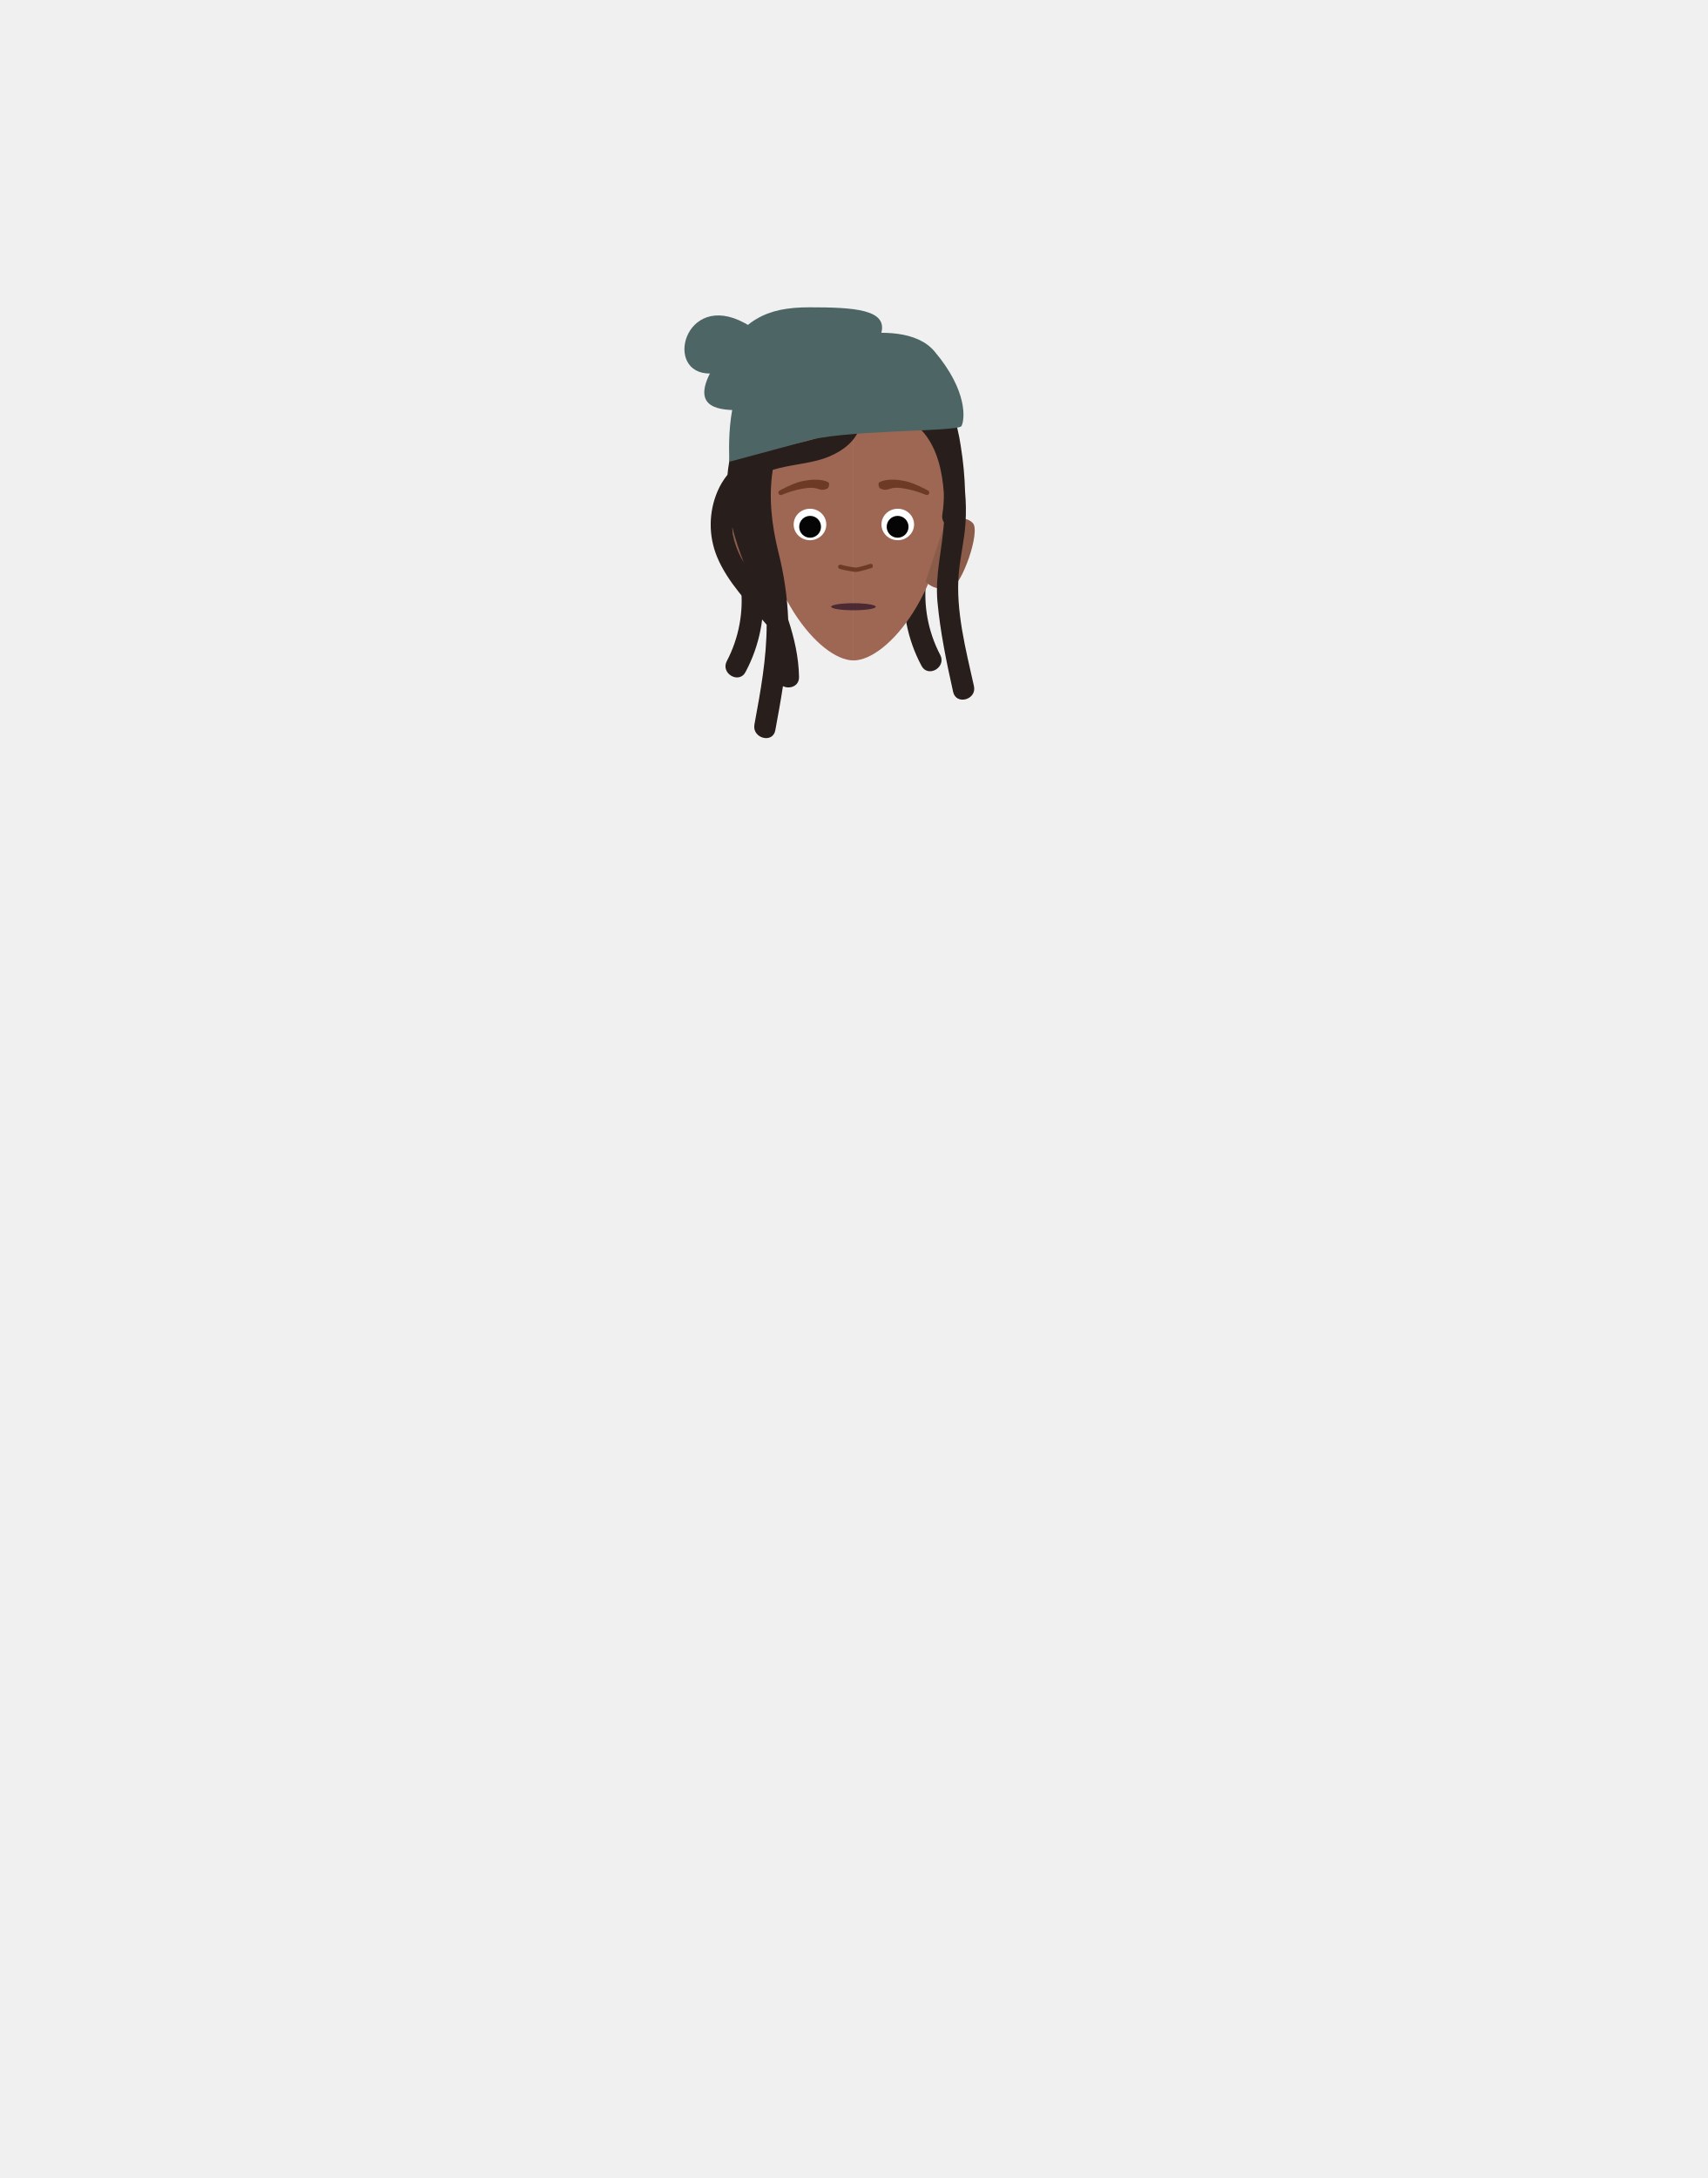
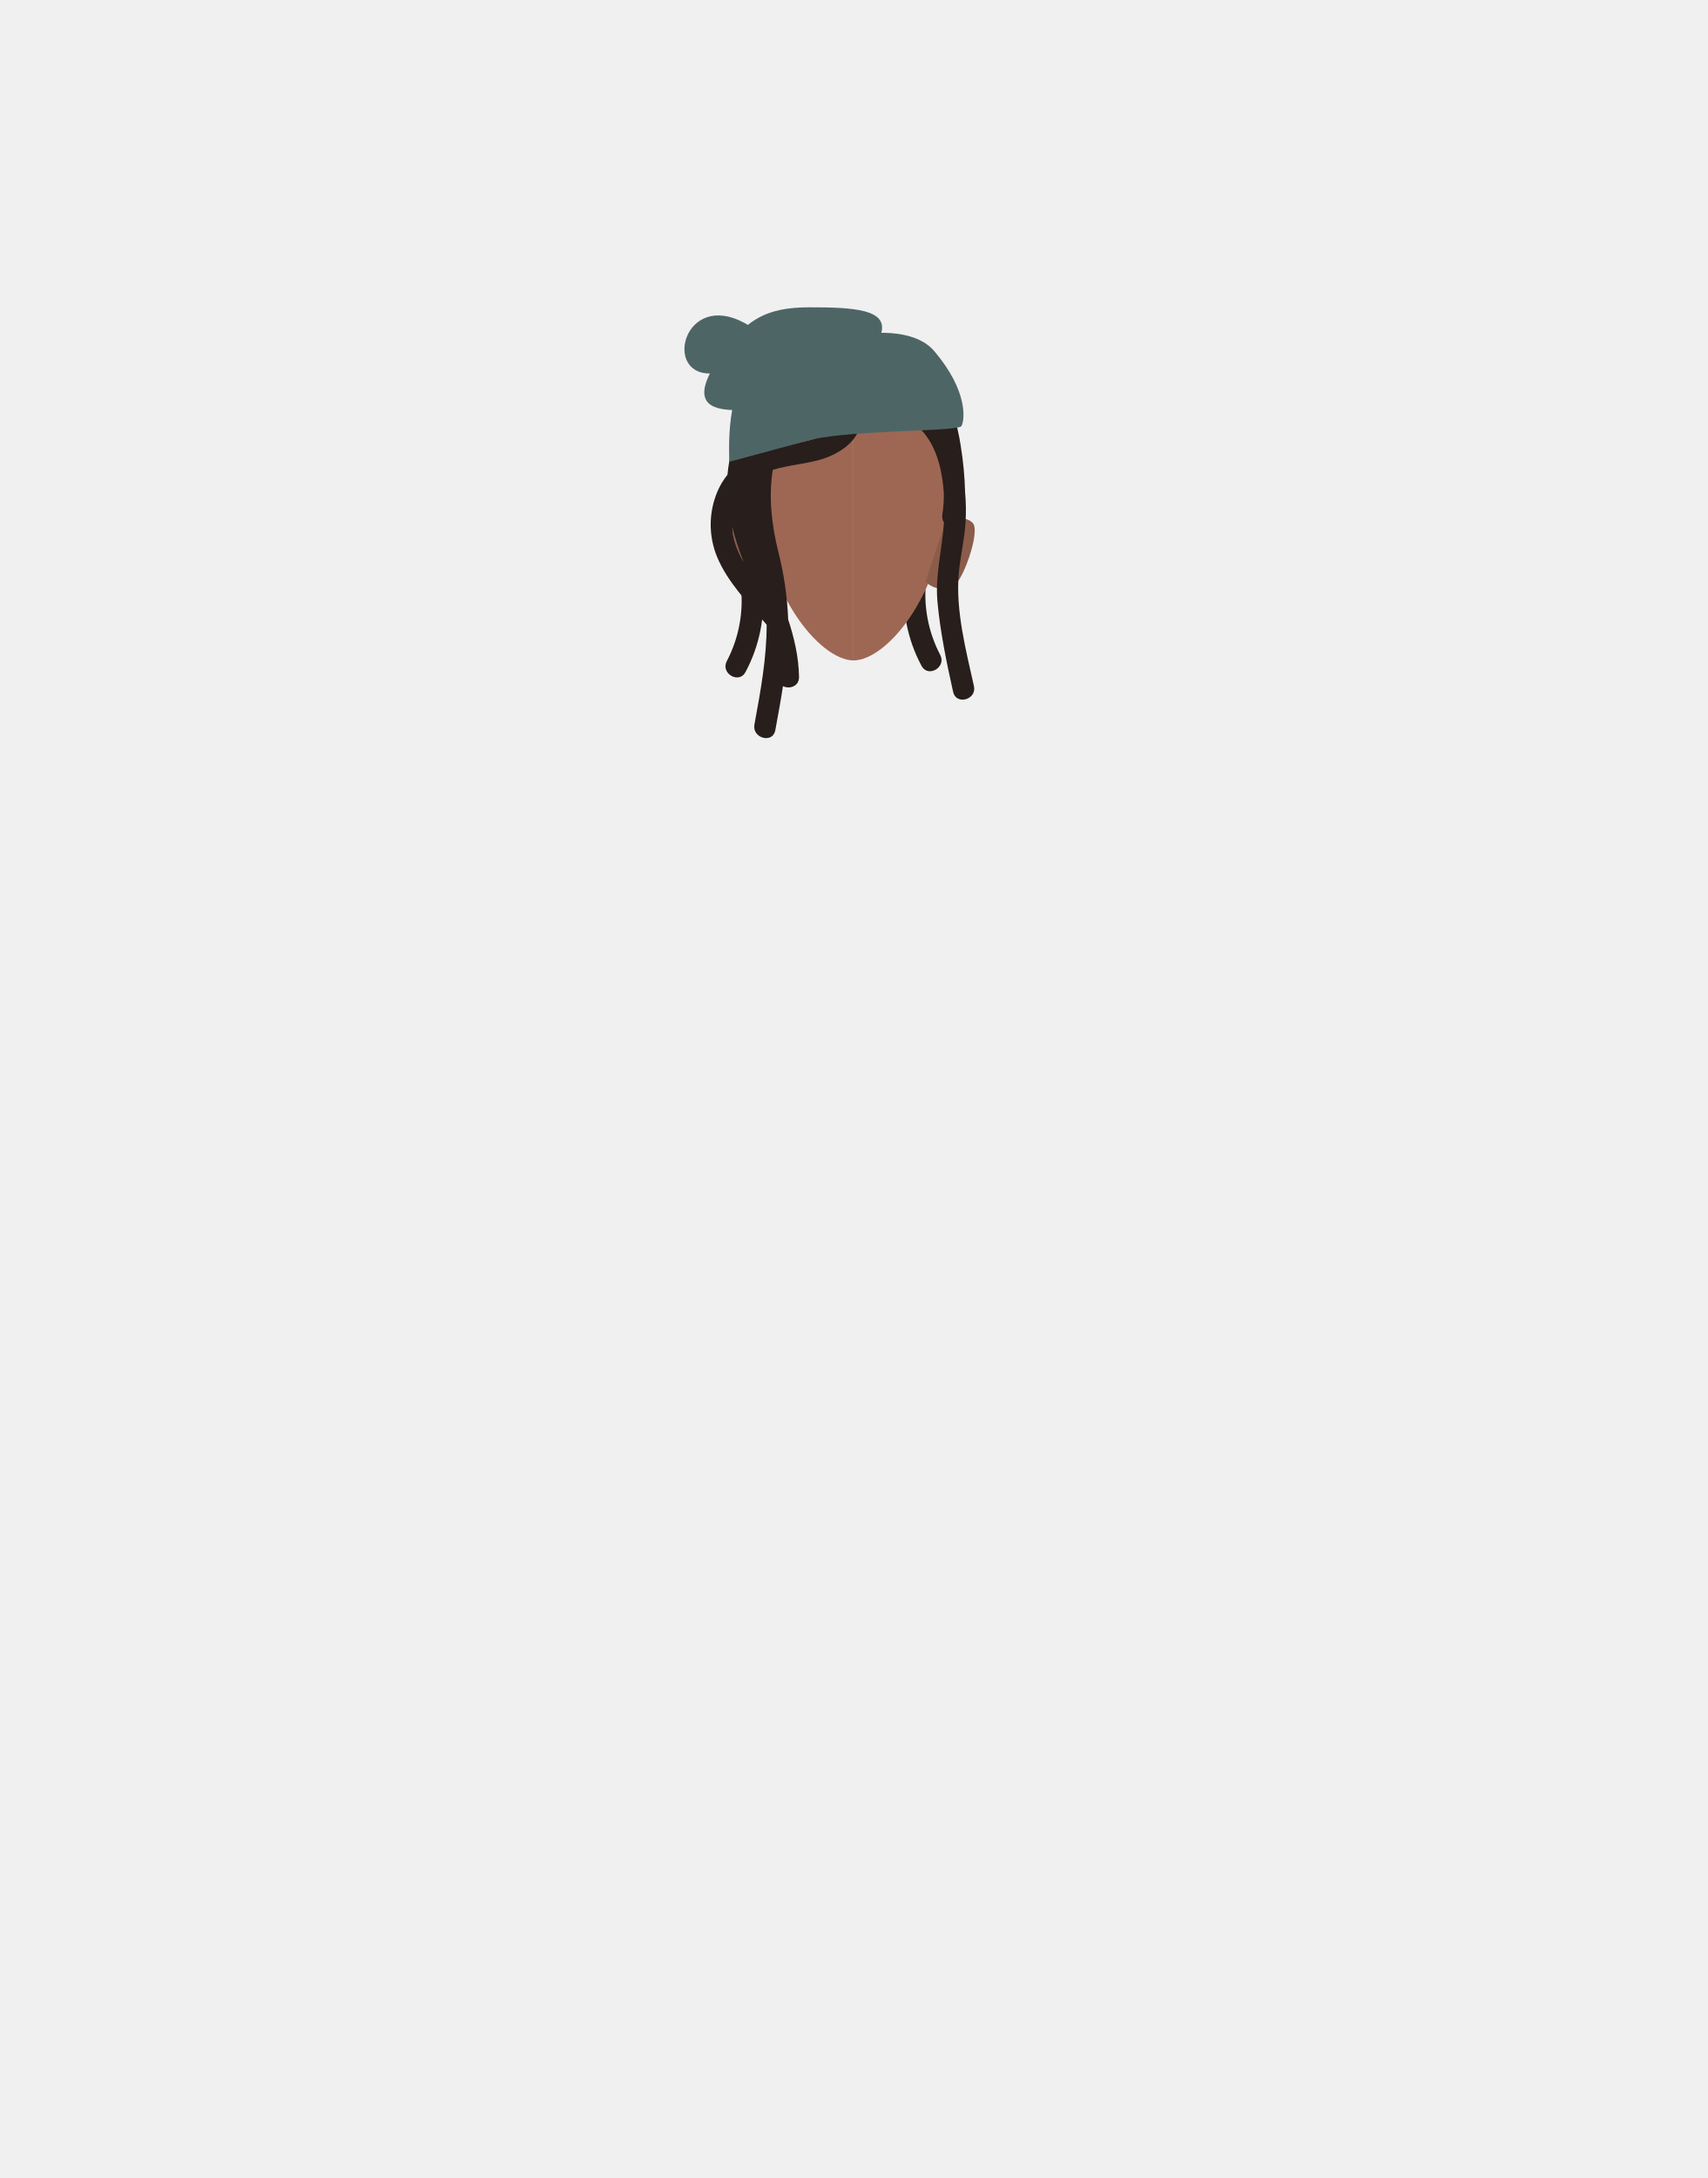
<svg xmlns="http://www.w3.org/2000/svg" viewBox="0 0 788 1005">
  <defs>
-     <style>.cls-1,.cls-14{fill:none;}.cls-2{fill:#281e1b;}.cls-3{fill:#9e6754;}.cls-4{fill:#8c5c4b;}.cls-5{clip-path:url(#clip-path);}.cls-6{fill:#6d3b25;}.cls-7{clip-path:url(#clip-path-2);}.cls-8{clip-path:url(#clip-path-3);}.cls-9{fill:#fff;}.cls-10{clip-path:url(#clip-path-4);}.cls-11{clip-path:url(#clip-path-5);}.cls-12{fill:#050505;}.cls-13{clip-path:url(#clip-path-6);}.cls-14{stroke:#6d3b25;stroke-linecap:round;stroke-miterlimit:10;stroke-width:2px;}.cls-15{fill:#4c2a33;}.cls-16{fill:#4e6566;}</style>
-     <clipPath id="clip-path">
-       <polygon class="cls-1" points="405.48 221.31 405.48 221.31 428.91 221.31 428.91 228.43 405.48 228.43 405.48 221.31" />
-     </clipPath>
-     <clipPath id="clip-path-2">
-       <polygon class="cls-1" points="382.72 221.31 382.72 221.31 359.29 221.31 359.29 228.43 382.72 228.43 382.72 221.31" />
-     </clipPath>
-     <clipPath id="clip-path-3">
-       <polygon class="cls-1" points="406.83 234.76 406.83 234.76 421.89 234.76 421.89 249.27 406.83 249.27 406.83 234.76" />
-     </clipPath>
-     <clipPath id="clip-path-4">
-       <polygon class="cls-1" points="381.37 234.76 381.37 234.76 366.3 234.76 366.3 249.27 381.37 249.27 381.37 234.76" />
-     </clipPath>
-     <clipPath id="clip-path-5">
-       <polygon class="cls-1" points="409.26 238.04 409.26 238.04 419.33 238.04 419.33 248.11 409.26 248.11 409.26 238.04" />
-     </clipPath>
-     <clipPath id="clip-path-6">
-       <polygon class="cls-1" points="378.94 238.04 378.94 238.04 368.87 238.04 368.87 248.11 378.94 248.11 378.94 238.04" />
-     </clipPath>
+     <style>.cls-1{fill:#281e1b;}.cls-2{fill:#9e6754;}.cls-3{fill:#8c5c4b;}.cls-4{fill:#4e6566;}</style>
  </defs>
  <g id="Calque_9" data-name="Calque 9">
-     <path class="cls-2" d="M427.5,267.4c.69-6.39-9.31-6.34-10,0a69.28,69.28,0,0,0,7.82,39.84c3,5.7,11.63.65,8.63-5.05A59.93,59.93,0,0,1,427.5,267.4Z" />
-     <path class="cls-3" d="M393.94,180.13c23.91,0,43.28,11.2,43.28,45.61,0,46-27.44,79-43.28,79" />
-     <path class="cls-4" d="M427.2,268.29l8.14-24.49s7.88-8.13,13.62-2.49c3.82,3.75-5.09,29-10,30C430.66,273.07,427.2,268.29,427.2,268.29Z" />
-     <path class="cls-4" d="M360.8,268.29l-8.14-24.49s-7.88-8.13-13.62-2.49c-3.82,3.75,5.09,29,10,30C357.34,273.07,360.8,268.29,360.8,268.29Z" />
-     <path class="cls-3" d="M393.94,180.13c-23.9,0-43.28,11.2-43.28,45.61,0,46,27.45,79,43.28,79" />
-     <g class="cls-5">
-       <path class="cls-6" d="M427.79,228.43a1.12,1.12,0,0,1-.44-.09,47.85,47.85,0,0,0-7.19-2.35c-7.86-1.78-8.37-.54-11.09,0a4.93,4.93,0,0,1-3.09-.78c-.4-.47-.75-2.14-.28-2.55.2-.17,3.71-2.56,12.72-.52,3.75.85,9.66,4.08,9.81,4.15a1.12,1.12,0,0,1-.44,2.15Z" />
-     </g>
-     <g class="cls-7">
-       <path class="cls-6" d="M360.41,228.43a1.15,1.15,0,0,0,.44-.09A47.39,47.39,0,0,1,368,226c7.86-1.78,8.36-.54,11.08,0a4.94,4.94,0,0,0,3.1-.78c.39-.47.75-2.14.28-2.55-.21-.17-3.71-2.56-12.72-.52-3.75.85-9.66,4.08-9.81,4.15a1.12,1.12,0,0,0,.44,2.15Z" />
-     </g>
-     <g class="cls-8">
-       <ellipse class="cls-9" cx="414.36" cy="242.01" rx="7.53" ry="7.26" />
-     </g>
-     <g class="cls-10">
-       <ellipse class="cls-9" cx="373.84" cy="242.01" rx="7.53" ry="7.26" />
-     </g>
-     <g class="cls-11">
-       <circle class="cls-12" cx="414.29" cy="243.08" r="5.04" />
-     </g>
-     <g class="cls-13">
-       <circle class="cls-12" cx="373.9" cy="243.08" r="5.04" />
-     </g>
-     <path class="cls-14" d="M387.83,261.55a50.36,50.36,0,0,0,7.05,1.35c1.65,0,7-1.73,7-1.73" />
-     <ellipse class="cls-15" cx="393.91" cy="279.97" rx="10.3" ry="1.63" />
-     <path class="cls-2" d="M449.52,316.6c-3.71-16.67-8.51-34.89-7-52.06.7-7.83,2.62-15.51,3.12-23.37a94.6,94.6,0,0,0-.21-14.18,157.92,157.92,0,0,0-2-21.19c-1.57-10.5-4.61-21-11.93-29-11.65-12.72-31-12-42.36-.09a28.22,28.22,0,0,0-32.09.11c-13,9.31-19.87,26.77-21.29,42.26a32.17,32.17,0,0,0-4.61,7.66,39.17,39.17,0,0,0-.23,30.12c4.87,11.85,14.65,21.69,22.93,31.4,0,15.51-2.84,30.84-5.65,46.06-1.17,6.29,8.47,9,9.64,2.65,1.25-6.76,2.5-13.54,3.53-20.36,3,1.51,7.5.11,7.42-4.23-.17-9.27-2.21-18-5-26.51a150.37,150.37,0,0,0-4.63-31.5c-3-12.27-4.49-25-2.49-37.56,7.62-2.36,16.22-2.76,23.54-5.21,6.57-2.2,13.29-6.54,15.84-12.46a5.05,5.05,0,0,0,2.23-1.78c7.37-10.07,21.4-5.8,28.23,2.49,6.14,7.46,8.43,17.78,9.11,27.69a57.21,57.21,0,0,1-.69,9.87,5.06,5.06,0,0,0,.75,3.7c-.8,12.27-4.15,24.12-3,36.58,1.3,14,4.18,27.89,7.23,41.56C441.28,325.54,450.92,322.88,449.52,316.6ZM338,243.42a148.85,148.85,0,0,0,5.29,16.08,39.22,39.22,0,0,1-4.31-9.71A29.37,29.37,0,0,1,338,243.42Zm21.69-37.34a16.63,16.63,0,0,1,5.93-6.71,18.08,18.08,0,0,1,15.58-1.79,4.3,4.3,0,0,0,4.34-.75,3.17,3.17,0,0,0,.65.35C382.12,202.18,367.33,204.72,359.7,206.08Z" />
-     <path class="cls-2" d="M341.91,270.25c-.69-6.39,9.32-6.34,10,0a69.23,69.23,0,0,1-7.82,39.85c-3,5.69-11.63.64-8.63-5.05A60,60,0,0,0,341.91,270.25Z" />
+     <path class="cls-1" d="M427.5,267.4c.69-6.39-9.31-6.34-10,0a69.28,69.28,0,0,0,7.82,39.84c3,5.7,11.63.65,8.63-5.05A59.93,59.93,0,0,1,427.5,267.4Z" />
+     <path class="cls-2" d="M393.94,180.13c23.91,0,43.28,11.2,43.28,45.61,0,46-27.44,79-43.28,79" />
+     <path class="cls-3" d="M427.2,268.29l8.14-24.49s7.88-8.13,13.62-2.49c3.82,3.75-5.09,29-10,30C430.66,273.07,427.2,268.29,427.2,268.29Z" />
+     <path class="cls-3" d="M360.8,268.29l-8.14-24.49s-7.88-8.13-13.62-2.49c-3.82,3.75,5.09,29,10,30C357.34,273.07,360.8,268.29,360.8,268.29Z" />
+     <path class="cls-2" d="M393.94,180.13c-23.9,0-43.28,11.2-43.28,45.61,0,46,27.45,79,43.28,79" />
+     <path class="cls-1" d="M449.52,316.6c-3.71-16.67-8.51-34.89-7-52.06.7-7.83,2.62-15.51,3.12-23.37a94.6,94.6,0,0,0-.21-14.18,157.92,157.92,0,0,0-2-21.19c-1.57-10.5-4.61-21-11.93-29-11.65-12.72-31-12-42.36-.09a28.22,28.22,0,0,0-32.09.11c-13,9.31-19.87,26.77-21.29,42.26a32.17,32.17,0,0,0-4.61,7.66,39.17,39.17,0,0,0-.23,30.12c4.87,11.85,14.65,21.69,22.93,31.4,0,15.51-2.84,30.84-5.65,46.06-1.17,6.29,8.47,9,9.64,2.65,1.25-6.76,2.5-13.54,3.53-20.36,3,1.51,7.5.11,7.42-4.23-.17-9.27-2.21-18-5-26.51a150.37,150.37,0,0,0-4.63-31.5c-3-12.27-4.49-25-2.49-37.56,7.62-2.36,16.22-2.76,23.54-5.21,6.57-2.2,13.29-6.54,15.84-12.46a5.05,5.05,0,0,0,2.23-1.78c7.37-10.07,21.4-5.8,28.23,2.49,6.14,7.46,8.43,17.78,9.11,27.69a57.21,57.21,0,0,1-.69,9.87,5.06,5.06,0,0,0,.75,3.7c-.8,12.27-4.15,24.12-3,36.58,1.3,14,4.18,27.89,7.23,41.56C441.28,325.54,450.92,322.88,449.52,316.6ZM338,243.42a148.85,148.85,0,0,0,5.29,16.08,39.22,39.22,0,0,1-4.31-9.71A29.37,29.37,0,0,1,338,243.42Zm21.69-37.34a16.63,16.63,0,0,1,5.93-6.71,18.08,18.08,0,0,1,15.58-1.79,4.3,4.3,0,0,0,4.34-.75,3.17,3.17,0,0,0,.65.35C382.12,202.18,367.33,204.72,359.7,206.08Z" />
+     <path class="cls-1" d="M341.91,270.25c-.69-6.39,9.32-6.34,10,0a69.23,69.23,0,0,1-7.82,39.85c-3,5.69-11.63.64-8.63-5.05A60,60,0,0,0,341.91,270.25Z" />
  </g>
  <g id="Calque_10" data-name="Calque 10">
-     <path class="cls-16" d="M336.56,213.09c.28-1.49-2.81-37.61,14.1-45.55s65-23.87,80.62-5.44,14,31.67,12.49,34.49-56.46,1.48-73.35,7.38" />
-     <path class="cls-16" d="M340.66,189.26c-10.29,0-23-1.74-10.24-21.72s22.74-25.74,43.31-25.74,35.87,1,33.06,11.75S340.66,189.26,340.66,189.26Z" />
-     <path class="cls-16" d="M327.9,172.35c13.59-.28,4.57,12.23,12.76-3.07S353,154.07,343.57,149C315.74,134,306,172.79,327.9,172.35Z" />
+     <path class="cls-4" d="M336.56,213.09c.28-1.49-2.81-37.61,14.1-45.55s65-23.87,80.62-5.44,14,31.67,12.49,34.49-56.46,1.48-73.35,7.38" />
+     <path class="cls-4" d="M340.66,189.26c-10.29,0-23-1.74-10.24-21.72s22.74-25.74,43.31-25.74,35.87,1,33.06,11.75S340.66,189.26,340.66,189.26Z" />
+     <path class="cls-4" d="M327.9,172.35c13.59-.28,4.57,12.23,12.76-3.07S353,154.07,343.57,149C315.74,134,306,172.79,327.9,172.35Z" />
  </g>
</svg>
